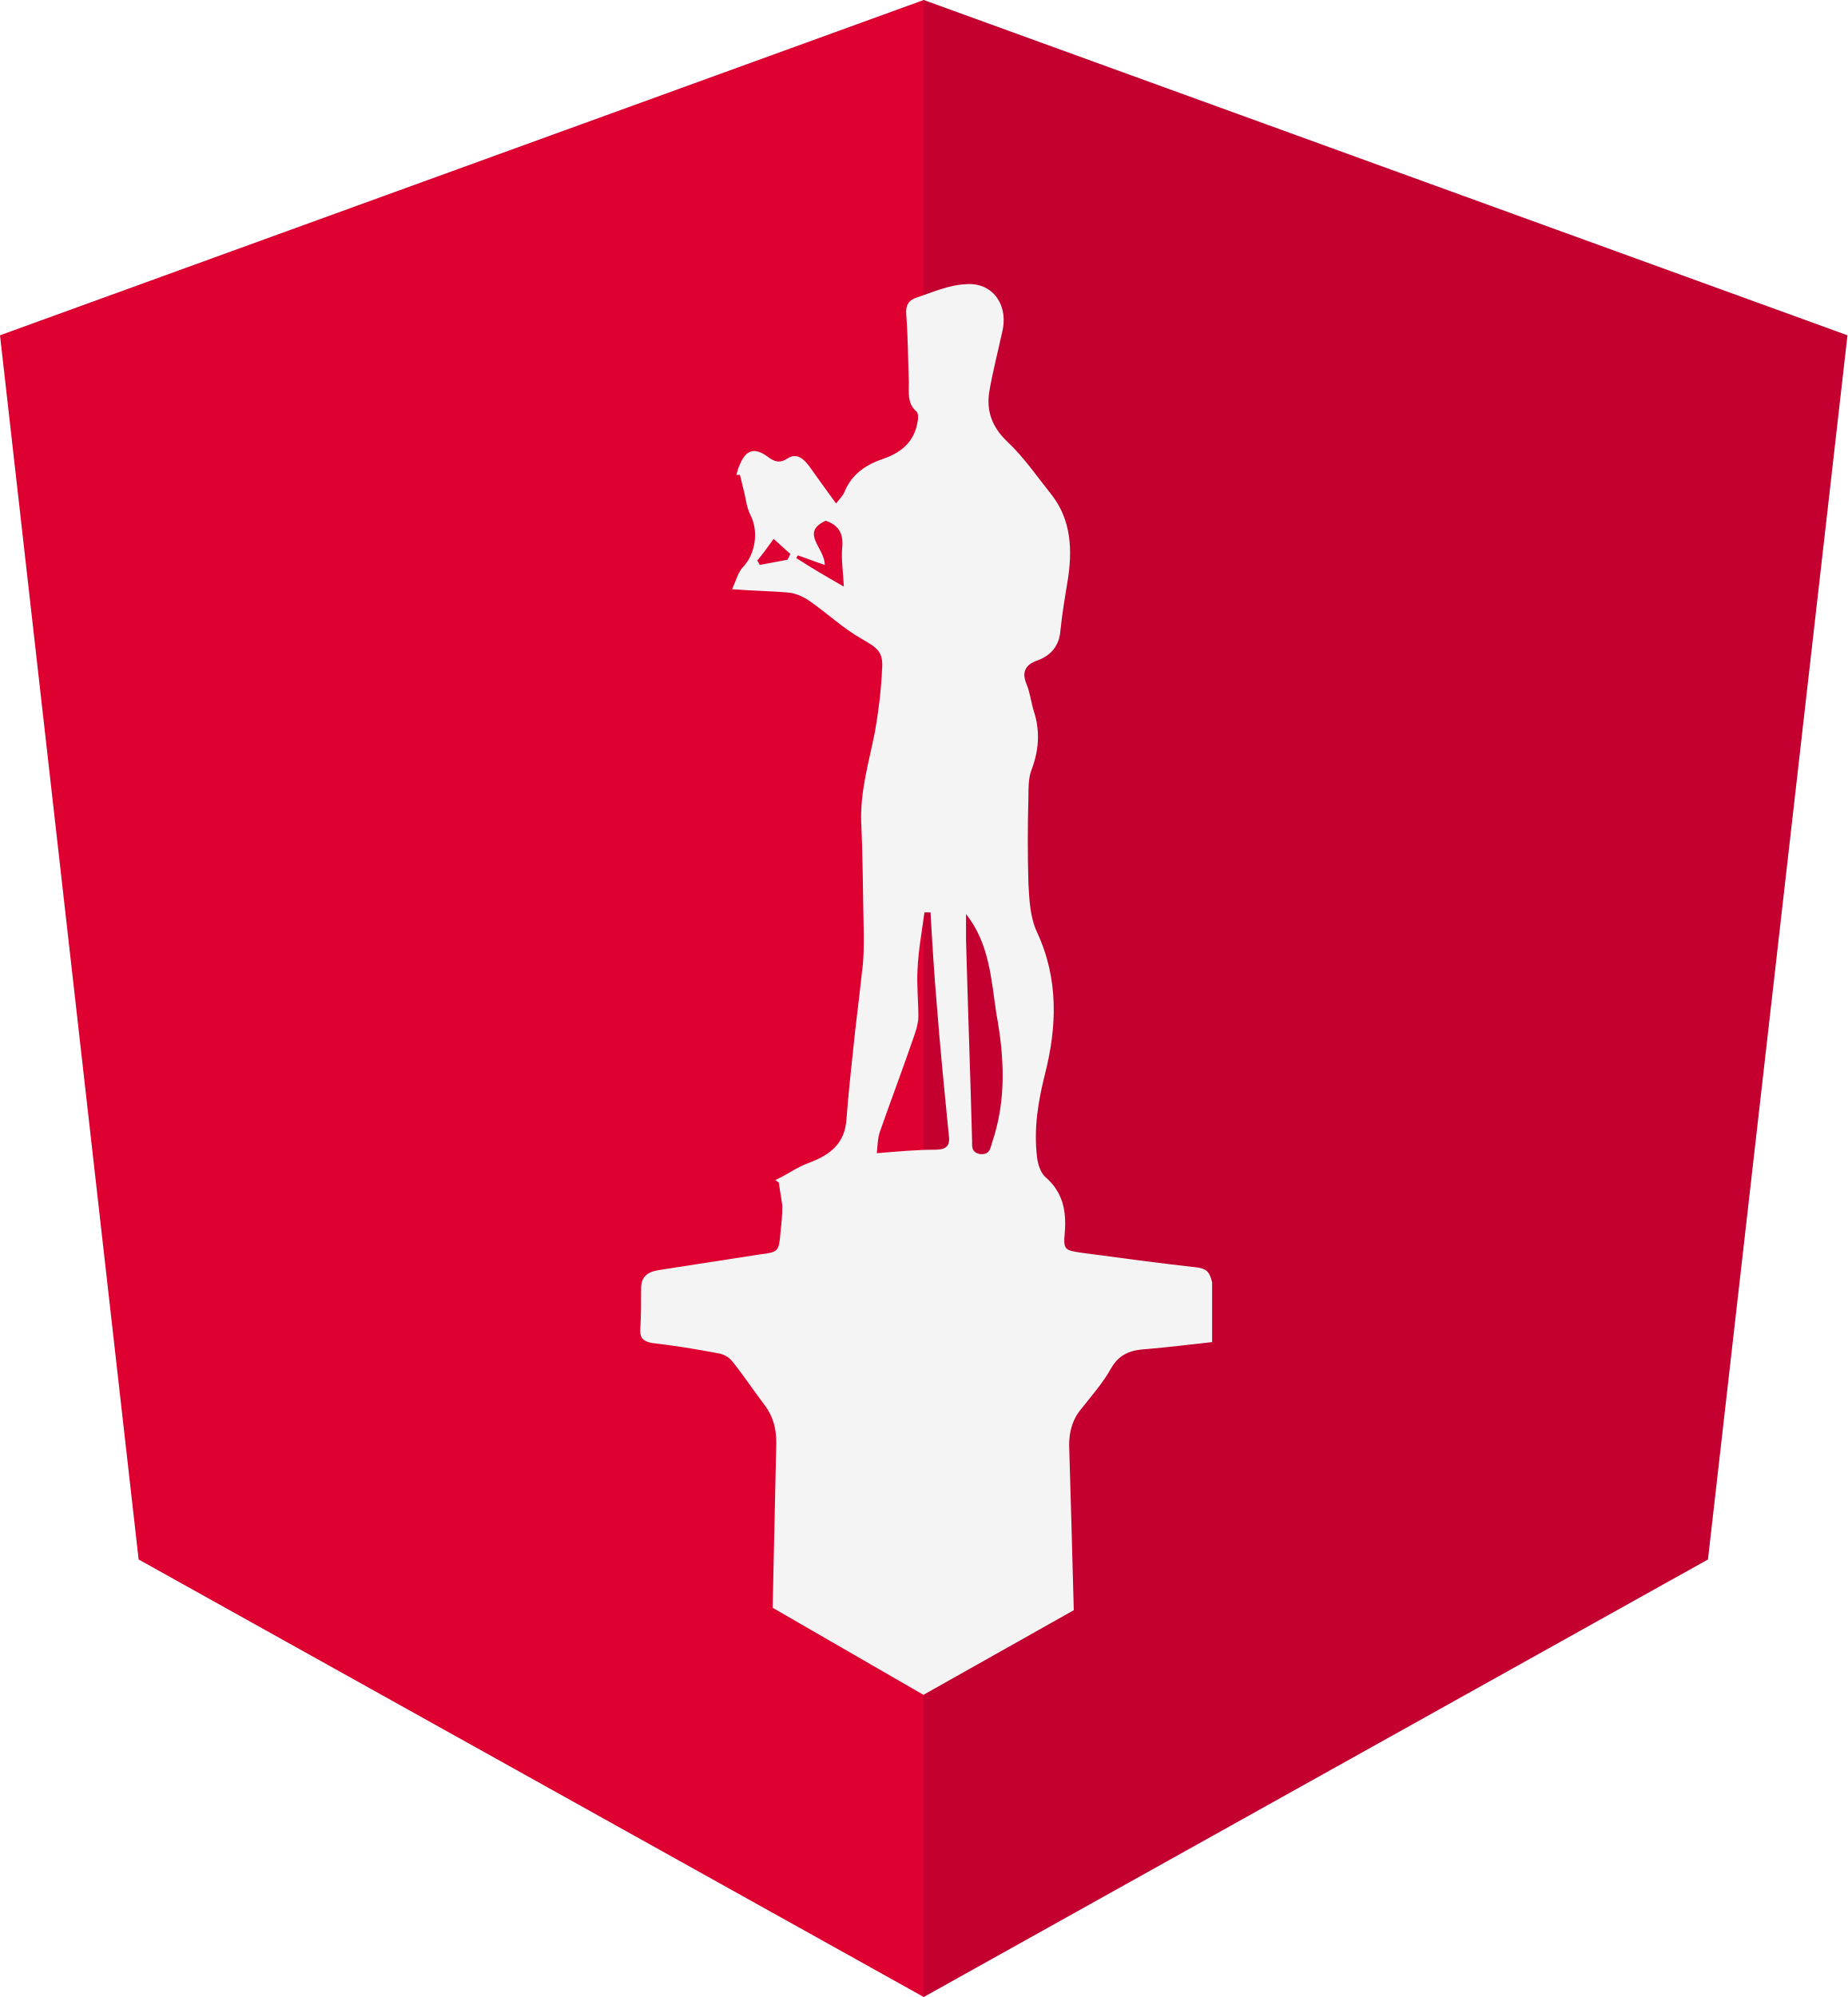
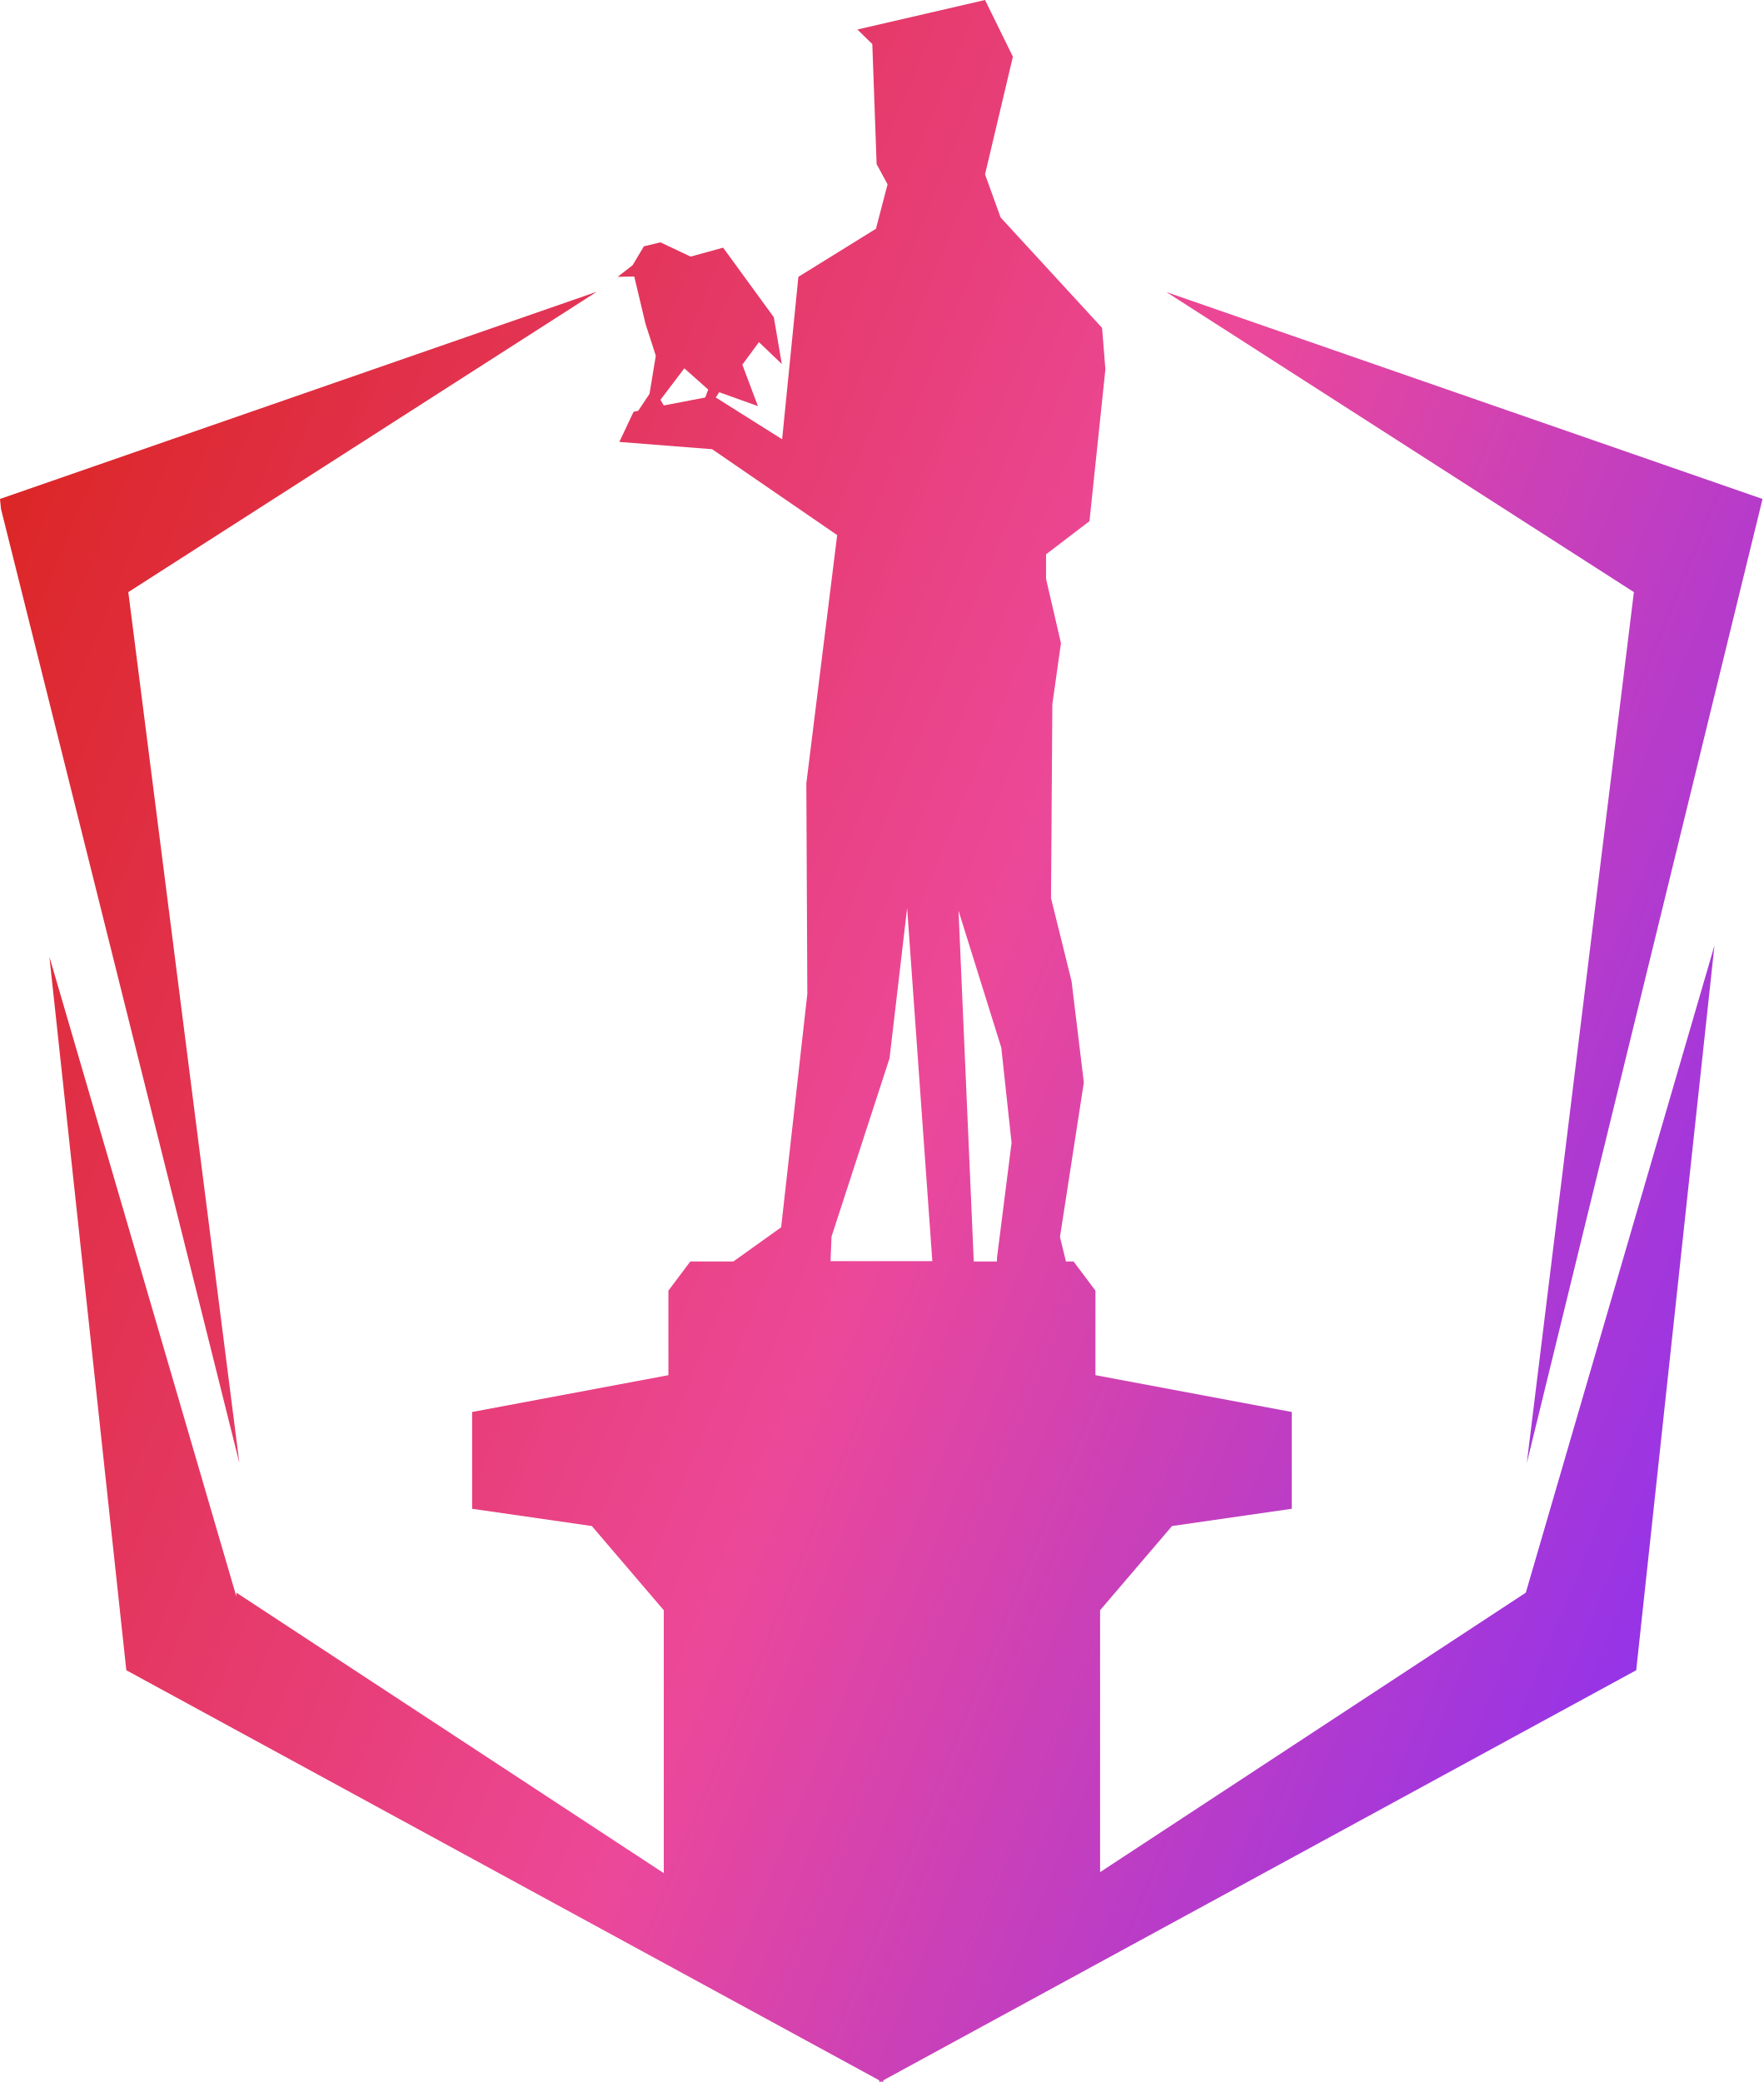
- <svg xmlns="http://www.w3.org/2000/svg" width="92.494mm" height="100mm" version="1.1" style="shape-rendering:geometricPrecision; text-rendering:geometricPrecision; image-rendering:optimizeQuality; fill-rule:evenodd; clip-rule:evenodd" viewBox="0 0 1170.82 1265.83">
+ <svg xmlns="http://www.w3.org/2000/svg" width="532" height="628" xml:space="preserve" version="1.1">
  <defs>
-     <style type="text/css">
-    
-     .fil0 {fill:#B93037;fill-rule:nonzero}
-     .fil1 {fill:#D33139;fill-rule:nonzero}
-     .fil2 {fill:#F4F4F4;fill-rule:nonzero}
-    
-   </style>
+     <linearGradient y2="0.726" x2="0.98" y1="0.245" x1="-0.004" id="XMLID_3_">
+       <stop stop-color="#DC2626" offset="0" />
+       <stop stop-color="#EC4899" offset="0.548" />
+       <stop stop-color="#9333EA" offset="1" />
+     </linearGradient>
  </defs>
-   <g id="Layer_x0020_2">
-     <g id="XMLID_11_">
-       <path id="XMLID_14_" class="fil0" d="M 585.41 0 C 336.537 191.449 382.516 1073.325 585.41 1265.83 L 1082.4 988.5 L 1170.82 212.53 L 585.41 0 Z" style="fill: rgb(195, 0, 47);" />
-       <polygon id="XMLID_12_" class="fil1" points="87.86,988.5 585.41,1265.83 585.41,0 -0,212.53 " style="fill: rgb(221, 0, 49);" />
-     </g>
-     <path id="XMLID_153_" class="fil2" d="M 759.39 803.47 C 734.68 800.73 710.51 797.42 685.8 794.14 C 674.82 792.49 673.73 792.49 674.82 780.96 C 675.93 766.67 673.17 755.14 662.2 745.81 C 659.44 743.07 657.81 738.13 657.24 733.74 C 655.04 715.6 657.8 698.59 662.2 681.01 C 669.88 650.8 670.97 620.6 657.24 590.94 C 652.85 581.61 652.3 570.62 651.76 560.2 C 651.22 542.06 651.22 523.4 651.76 505.28 C 651.76 499.78 651.76 493.75 653.41 488.81 C 658.35 476.17 659.44 463.54 655.04 450.36 C 653.41 444.88 652.84 439.38 650.65 433.89 C 647.36 426.21 649.56 421.25 657.8 418.51 C 666.59 415.22 671.53 408.63 672.07 399.28 C 673.18 388.86 674.81 378.96 676.46 369.09 C 679.76 349.32 679.2 329.55 666.02 313.08 C 657.23 302.1 649.01 290 638.57 280.13 C 628.69 270.8 624.84 260.36 627.04 247.74 C 629.24 235.1 632.52 222.47 635.28 209.85 C 639.11 192.82 628.69 178.53 611.66 180.18 C 601.22 180.72 591.34 185.12 581.47 188.42 C 575.97 190.07 573.77 193.36 574.32 199.4 C 575.43 213.67 575.43 227.96 575.97 242.23 C 575.97 248.82 574.88 255.96 580.91 260.91 C 582.02 262 582.02 265.3 581.47 267.5 C 579.27 280.66 570.49 287.25 558.94 291.1 C 547.96 294.95 539.73 301 535.34 311.42 C 534.23 314.18 532.04 316.36 529.84 319.12 C 523.81 310.88 518.31 303.2 512.83 295.5 C 509.52 291.11 505.13 286.71 499.1 290.56 C 494.14 293.85 490.86 292.76 486.46 289.45 C 478.22 283.42 472.73 285.06 468.89 294.41 C 467.8 296.61 467.24 298.8 466.69 301 C 467.23 301 468.34 301 468.89 301 C 469.98 304.83 470.54 308.14 471.63 311.98 C 472.74 316.92 473.28 321.86 475.48 326.25 C 480.96 336.69 478.77 350.96 471.09 359.2 C 467.79 362.49 466.7 367.43 463.95 373.47 C 477.68 374.58 488.66 374.58 500.19 375.67 C 504.58 376.21 509.52 378.41 513.37 381.17 C 524.35 388.85 534.23 398.18 545.76 404.77 C 556.2 410.82 560.05 413.01 558.94 425.09 C 558.39 437.73 556.74 450.91 554.55 463.55 C 550.72 482.76 545.22 500.88 545.76 520.65 C 546.87 544.82 546.87 568.44 547.41 592.6 C 547.41 600.28 547.41 607.96 546.32 615.66 C 544.67 631.58 542.47 647.51 540.82 663.99 C 539.17 679.37 537.53 694.75 536.43 709.56 C 535.34 724.94 526.01 732.07 512.83 737.01 C 505.13 739.77 498.54 744.71 491.4 747.99 C 491.95 748.55 493.05 749.1 493.6 749.64 C 494.14 754.58 495.25 759.54 495.8 764.47 C 495.8 769.95 495.26 775.45 494.69 780.39 C 493.6 793.57 493.6 793.57 480.96 795.22 C 459.55 798.51 438.67 801.81 417.27 805.1 C 410.68 806.21 406.29 808.95 406.29 816.63 C 406.29 825.42 406.29 834.2 405.73 843.56 C 405.73 848.5 407.93 850.13 412.88 851.24 C 427.15 852.89 440.88 855.09 455.17 857.83 C 458.46 858.37 461.76 860.03 463.94 862.77 C 471.09 871.56 477.12 880.89 484.27 890.22 C 489.75 897.37 491.95 905.05 491.95 914.39 L 489.66 1019.12 L 585.05 1074.21 L 585.38 1074.21 L 680.5 1020.65 C 679.54 985.92 678.68 951.11 677.56 916.05 C 677.56 907.26 679.76 899.58 685.26 892.99 C 691.85 884.75 698.99 876.5 703.92 867.72 C 709.42 857.84 717.1 855.65 726.98 855.1 C 740.16 853.99 753.34 852.34 768.18 850.71 C 768.18 836.97 768.18 824.89 768.18 812.82 C 766.53 806.21 764.89 804.56 759.39 803.47 Z M 499.08 354.79 C 493.05 355.9 487.55 356.99 481.5 358.09 C 480.96 356.98 480.41 355.89 479.87 355.35 C 483.16 351.5 485.9 347.65 490.29 341.61 C 494.14 344.92 497.44 348.2 500.73 350.96 C 500.73 352.05 499.64 353.7 499.08 354.79 Z M 504.58 353.7 C 505.12 353.16 505.12 352.59 505.67 352.05 C 510.61 353.7 516.11 355.9 522.7 358.1 C 522.7 347.12 506.78 337.78 523.25 330.08 C 531.49 332.82 534.78 338.32 533.69 347.66 C 533.15 354.8 534.23 361.93 534.78 371.83 C 523.25 365.24 513.92 359.76 504.59 353.71 L 504.58 353.7 Z M 592.44 728.77 C 580.91 728.77 568.84 729.88 555.66 730.97 C 556.2 726.03 556.2 721.09 557.86 716.7 C 565 696.38 572.68 676.07 579.81 655.19 C 580.92 651.9 582.01 648.05 582.01 644.21 C 582.01 634.33 580.92 624.44 581.47 614.56 C 582.01 602.49 584.21 590.39 585.86 578.32 C 586.97 578.32 588.6 578.32 589.71 578.32 C 590.8 597.53 591.91 616.21 593.56 635.42 C 595.74 663.44 598.5 691.45 601.24 718.9 C 602.35 726.04 600.15 728.78 592.45 728.78 L 592.44 728.77 Z M 628.68 724.38 C 627.59 728.23 627.05 732.08 621 731.53 C 615.52 730.42 616.06 726.57 616.06 723.29 C 614.95 680.46 613.32 637.61 612.21 595.32 C 612.21 589.84 612.21 584.34 612.21 579.4 C 627.04 598.08 628.13 620.6 631.44 642.57 C 636.38 669.48 638.03 696.93 628.68 724.38 Z" />
+   <g>
+     <path fill="url(#XMLID_3_)" d="m331.8,564.7l0,-79l21.7,-25.4l36.1,-5.2l0,-29.2l-59.2,-11.1l0,-25.5l-6.6,-8.8l-2.3,0l-1.8,-7.4l7.2,-46.6l-3.7,-30.5l-6.2,-25.1l0.4,-58.5l2.6,-18.4l-4.5,-19.4l0,-7.4l13.1,-10l4.8,-45.8l-1,-12.5l-30.6,-33.3l-4.7,-13l8.4,-35.5l-8.4,-17.1l-38.5,8.9l4.5,4.4l1.3,36.2l3.3,6.1l-3.5,13.4l-23.4,14.5l-4.9,49l-20,-12.6l1,-1.6l11.7,4.2l-4.7,-12.5l5,-6.8l6.9,6.6l-2.4,-14.1l-15.3,-21l-9.8,2.7l-9.1,-4.3l-5,1.2l-3.4,5.7l-4.5,3.5l5,-0.1l3.4,14.3l3.1,9.6l-1.9,11.5l-3.4,5.1l-1.4,0.3l-4.3,9.1l28,2.2l37.7,25.9l-9.3,74.9l0.3,63.5l-7.9,70.4l-14.4,10.3l-13,0l-6.6,8.8l0,25.5l-59.2,11.1l0,29.2l36.1,5.2l21.7,25.4l0,79.3l-128.9,-84.6l0,1.2l-56.4,-193l23.2,215.2l227.1,123.7l0,0.6l0.6,-0.3l0.6,0.3l0,-0.6l227.1,-123.7l23.6,-218.6l-56.9,195.2l-128.4,84.3zm-119.1,-444.8l-12.5,2.4l-1,-1.7l7.2,-9.5l7.2,6.4l-0.9,2.4zm89.3,196.1l3.1,28.7l-4.4,34.7l0,1.1l-7,0l-4.6,-105.8l12.9,41.3zm-51.2,57l17.5,-53.8l5.3,-45.3l7.6,106.5l-15.3,0l-15.4,0l0.3,-7.4zm242,-194.4l-141,-90.5l179.8,62.4l-71.1,290.8l32.3,-262.7zm-420.6,262.7l-71.9,-287.8l-0.3,-3l180,-62.5l-141.3,90.6l33.5,262.7z" class="st0" id="XMLID_8_" />
  </g>
</svg>
